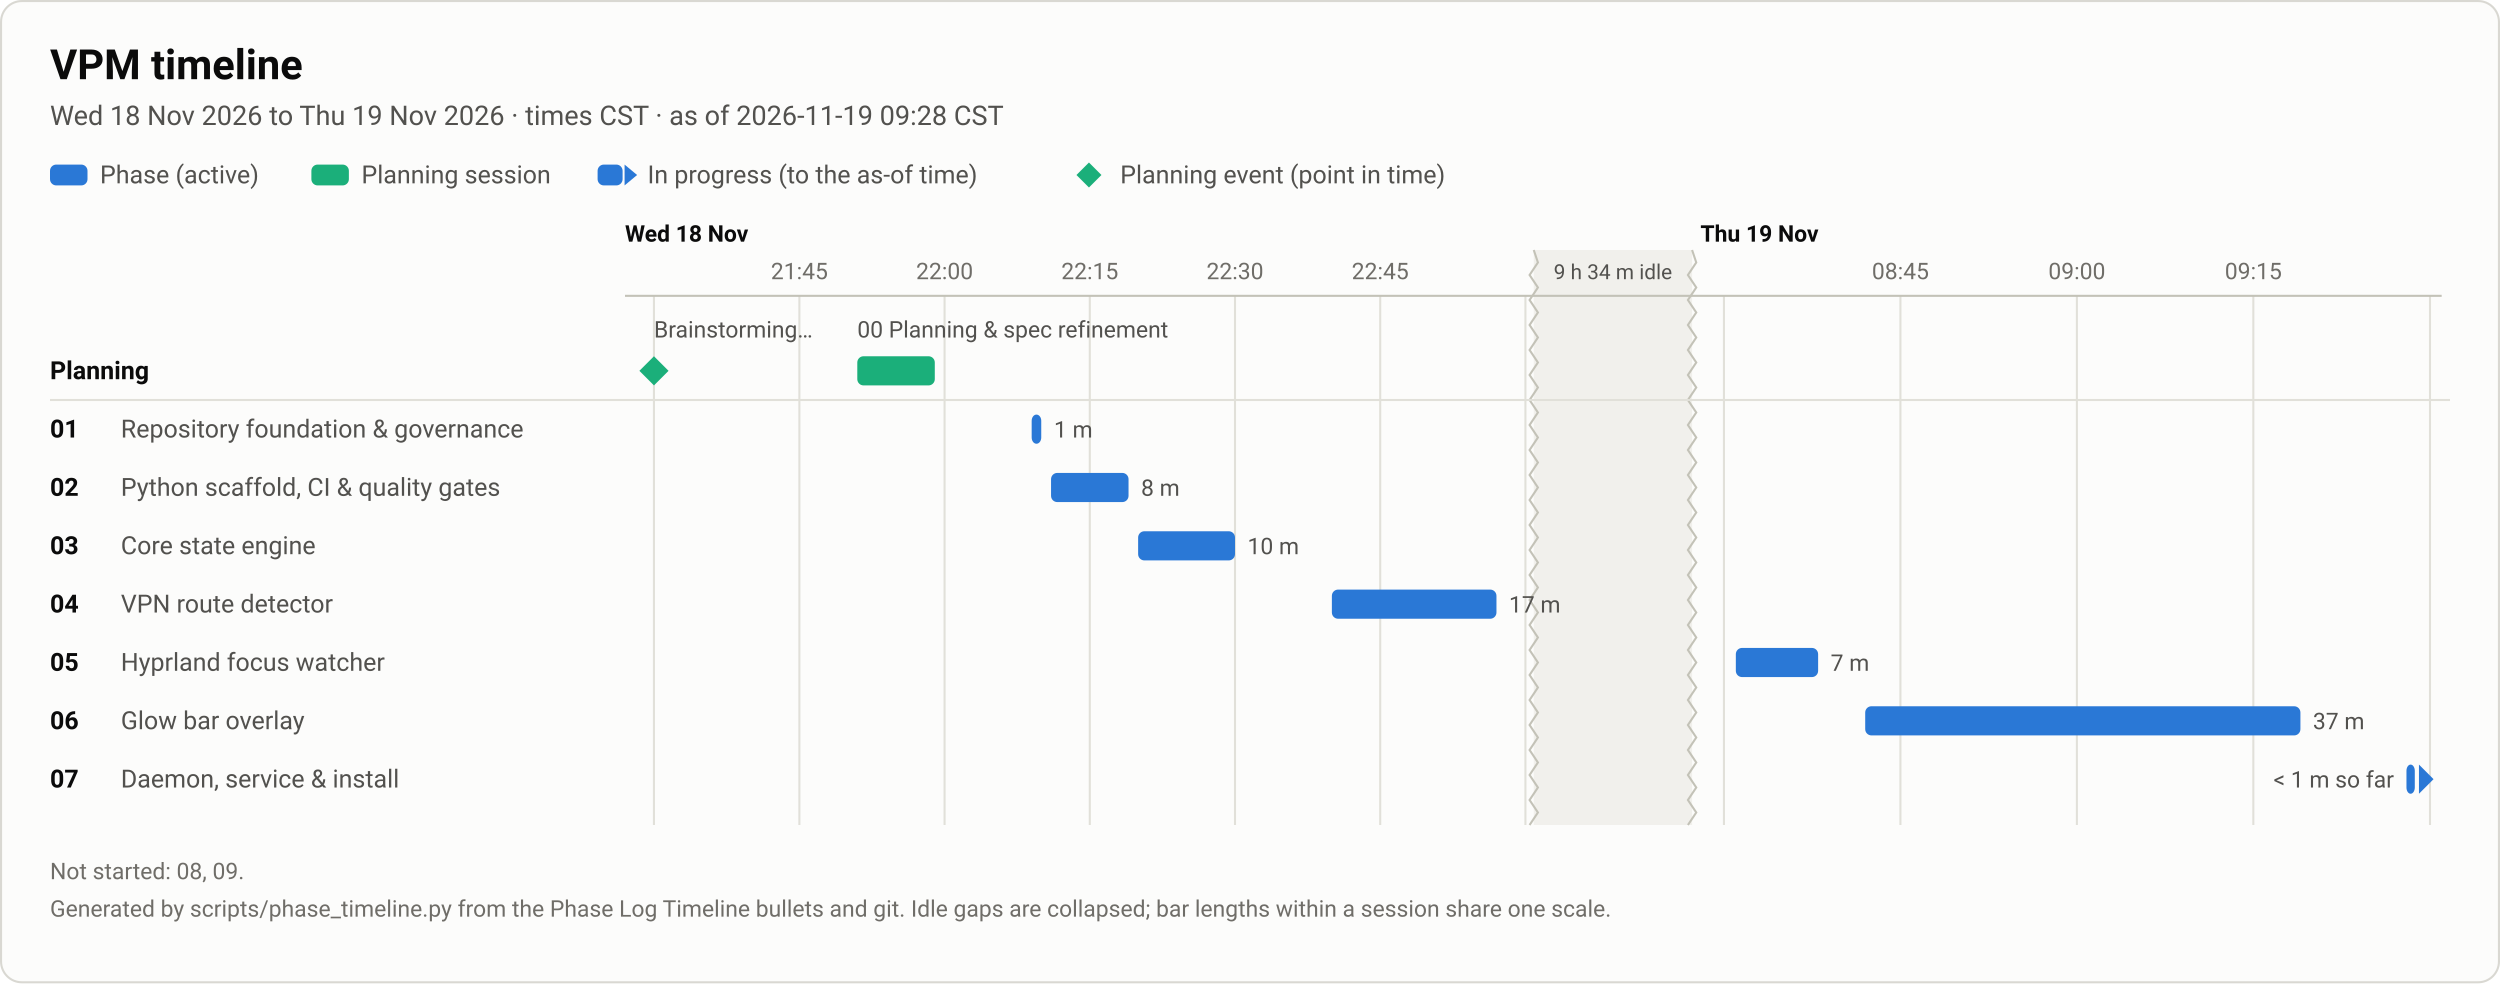
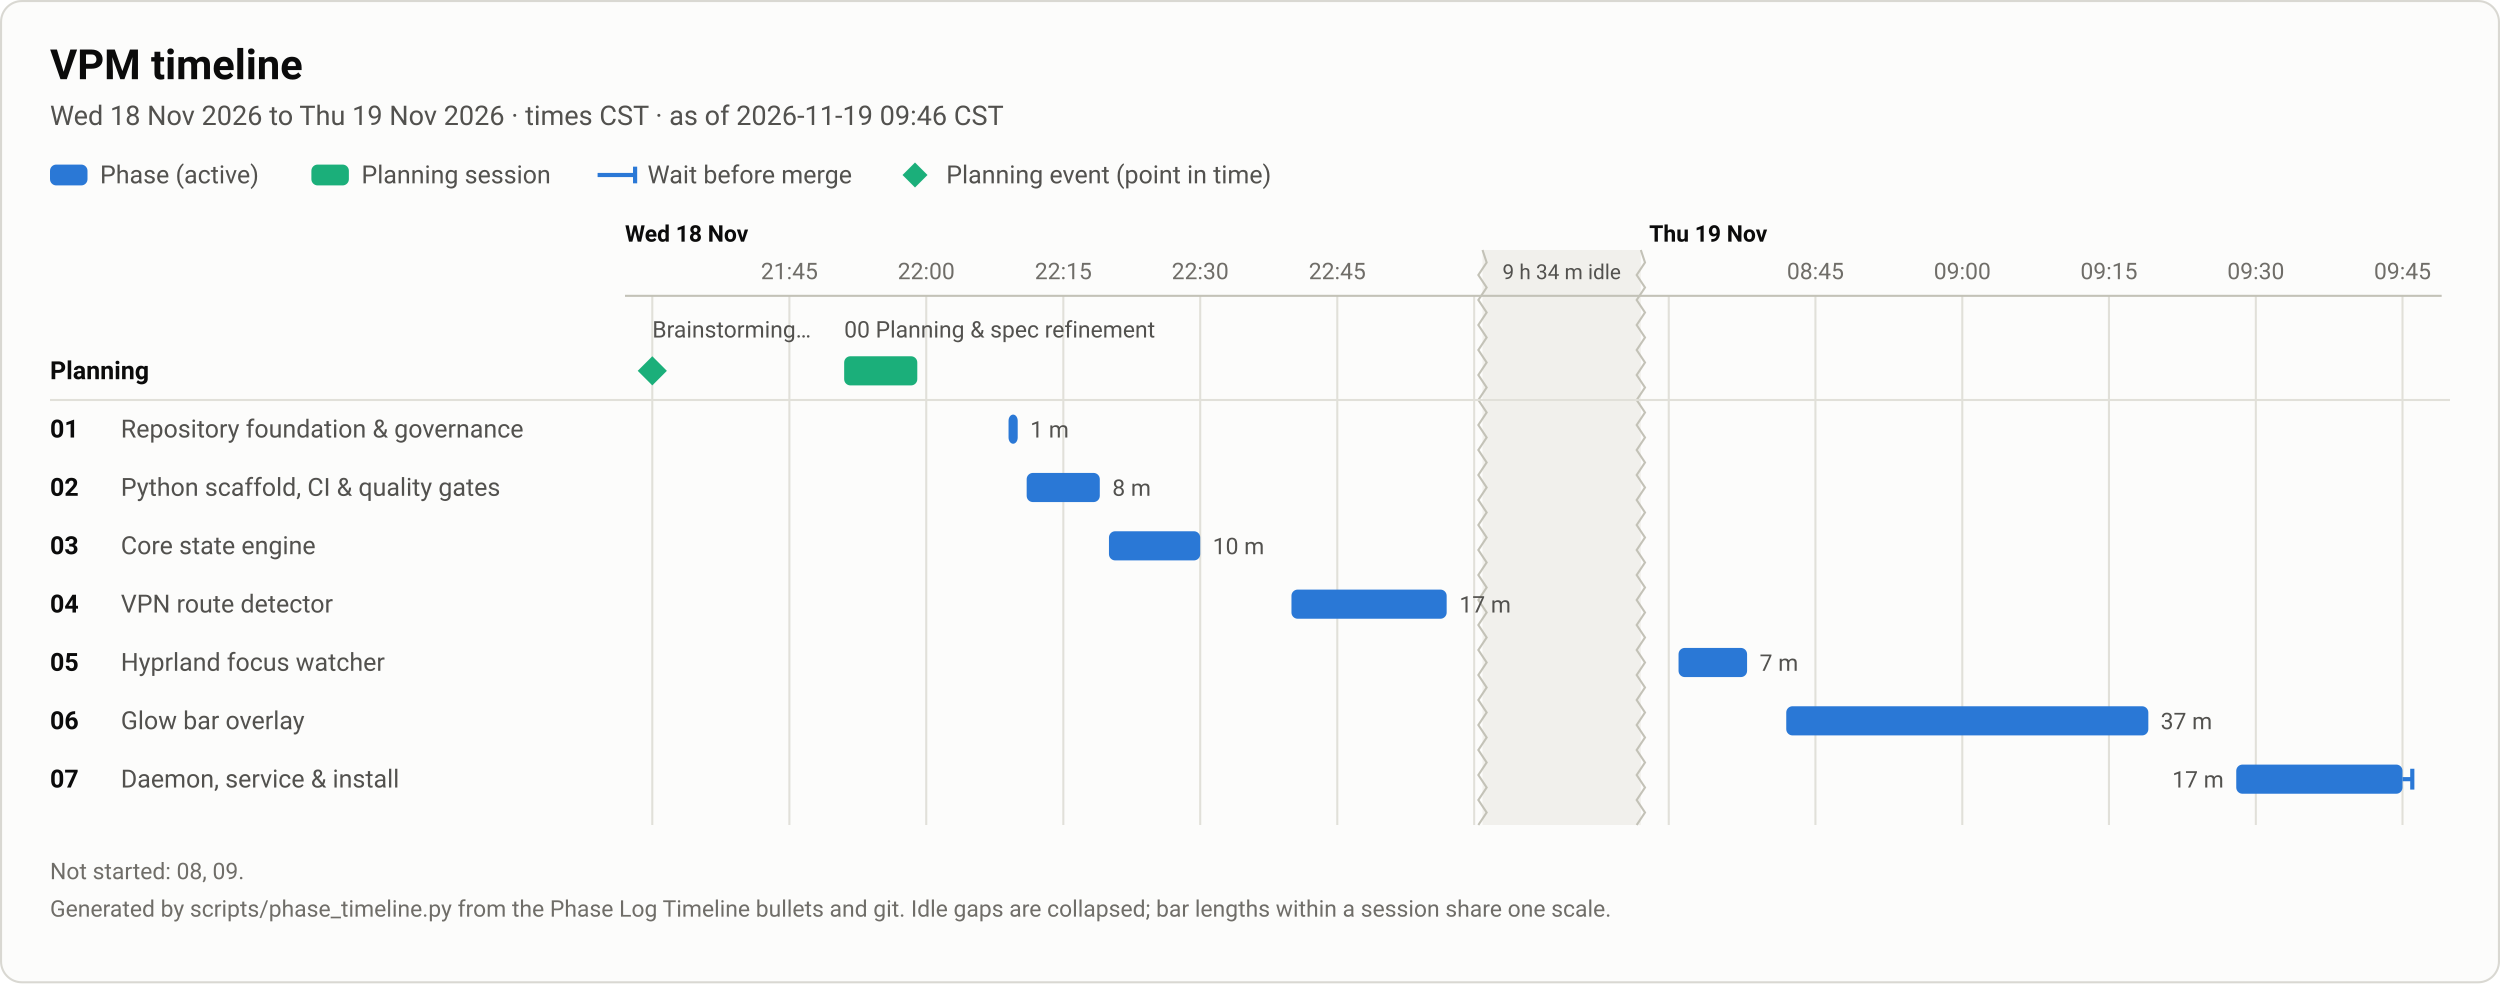
<svg xmlns="http://www.w3.org/2000/svg" width="1200" height="472" viewBox="0 0 1200 472" role="img" aria-labelledby="tl-title tl-desc" font-family="system-ui, -apple-system, &quot;Segoe UI&quot;, Roboto, sans-serif" data-timeline-format="1">
  <style>.card{fill:#fcfcfb;stroke:#d9d8d2}.t1{fill:#0b0b0b}.t2{fill:#52514e}.t3{fill:#6f6d68}.grid{stroke:#e1e0d9}.axis{stroke:#c3c2b7}.brk{fill:#f1f0ec}.brke{stroke:#c3c2b7;fill:none}.ph{fill:#2a78d6}.pl{fill:#1baf7a}.tail{stroke:#2a78d6}.tailpl{stroke:#1baf7a}.hb{fill:#fbe1d6}.hl{stroke:#eb6834}.wo{stroke:#eb6834;fill:none}.ap{stroke:#0b0b0b;fill:none}.sep{stroke:#e1e0d9}text{font-variant-numeric:tabular-nums}@media (prefers-color-scheme: dark){.card{fill:#1a1a19;stroke:#3a3a37}.t1{fill:#f0efec}.t2{fill:#c3c2b7}.t3{fill:#a3a19a}.grid{stroke:#2c2c2a}.axis{stroke:#4a4a46}.brk{fill:#262624}.brke{stroke:#4a4a46;fill:none}.ph{fill:#3987e5}.pl{fill:#199e70}.tail{stroke:#3987e5}.tailpl{stroke:#199e70}.hb{fill:#4a2a1c}.hl{stroke:#d95926}.wo{stroke:#d95926;fill:none}.ap{stroke:#f0efec;fill:none}.sep{stroke:#2c2c2a}}</style>
  <defs>
    <pattern id="tl-hatch" patternUnits="userSpaceOnUse" width="6" height="6" patternTransform="rotate(45)">
      <rect class="hb" width="6" height="6" />
      <line class="hl" x1="1.5" y1="0" x2="1.5" y2="6" stroke-width="2.4" />
    </pattern>
  </defs>
  <rect class="card" x="0.5" y="0.5" width="1199" height="471" rx="10" />
  <text class="t1" x="24" y="38" font-size="20" font-weight="600">VPM timeline</text>
-   <text class="t2" x="24" y="60" font-size="13">Wed 18 Nov 2026 to Thu 19 Nov 2026 · times CST · as of 2026-11-19 09:28 CST</text>
+   <text class="t2" x="24" y="60" font-size="13">Wed 18 Nov 2026 to Thu 19 Nov 2026 · times CST · as of 2026-11-19 09:46 CST</text>
  <rect class="ph" x="24.0" y="79" width="18" height="10" rx="3" />
  <text class="t2" x="48" y="88" font-size="12">Phase (active)</text>
  <rect class="pl" x="149.462" y="79" width="18" height="10" rx="3" />
  <text class="t2" x="173.5" y="88" font-size="12">Planning session</text>
-   <rect class="ph" x="286.848" y="79" width="12" height="10" rx="3" />
-   <path class="ph" d="M299.8 79l6 5l-6 5z" />
-   <text class="t2" x="310.8" y="88" font-size="12">In progress (to the as-of time)</text>
-   <path class="pl" d="M522.7 78l6 6l-6 6l-6-6z" />
-   <text class="t2" x="537.7" y="88" font-size="12">Planning event (point in time)</text>
+   <line class="tail" x1="286.848" x2="304.848" y1="84" y2="84" stroke-width="2" />
+   <line class="tail" x1="304.848" x2="304.848" y1="80" y2="88" stroke-width="2" />
+   <text class="t2" x="310.8" y="88" font-size="12">Wait before merge</text>
+   <path class="pl" d="M439.2 78l6 6l-6 6l-6-6z" />
+   <text class="t2" x="454.2" y="88" font-size="12">Planning event (point in time)</text>
  <text class="t1" x="300" y="116" font-size="11" font-weight="600">Wed 18 Nov</text>
-   <line class="grid" x1="313.9" x2="313.9" y1="142" y2="396" stroke-width="1" />
-   <line class="grid" x1="383.7" x2="383.7" y1="142" y2="396" stroke-width="1" />
-   <text class="t3" x="383.7" y="134" font-size="11" text-anchor="middle">21:45</text>
-   <line class="grid" x1="453.4" x2="453.4" y1="142" y2="396" stroke-width="1" />
-   <text class="t3" x="453.4" y="134" font-size="11" text-anchor="middle">22:00</text>
-   <line class="grid" x1="523.1" x2="523.1" y1="142" y2="396" stroke-width="1" />
-   <text class="t3" x="523.1" y="134" font-size="11" text-anchor="middle">22:15</text>
-   <line class="grid" x1="592.8" x2="592.8" y1="142" y2="396" stroke-width="1" />
-   <text class="t3" x="592.8" y="134" font-size="11" text-anchor="middle">22:30</text>
-   <line class="grid" x1="662.5" x2="662.5" y1="142" y2="396" stroke-width="1" />
-   <text class="t3" x="662.5" y="134" font-size="11" text-anchor="middle">22:45</text>
-   <line class="grid" x1="732.2" x2="732.2" y1="142" y2="396" stroke-width="1" />
-   <rect class="brk" x="736.2" y="120" width="76" height="276" />
-   <path class="brke" stroke-width="1" d="M736.2 120L738.2 126L734.2 132L738.2 138L734.2 144L738.2 150L734.2 156L738.2 162L734.2 168L738.2 174L734.2 180L738.2 186L734.2 192L738.2 198L734.2 204L738.2 210L734.2 216L738.2 222L734.2 228L738.2 234L734.2 240L738.2 246L734.2 252L738.2 258L734.2 264L738.2 270L734.2 276L738.2 282L734.2 288L738.2 294L734.2 300L738.2 306L734.2 312L738.2 318L734.2 324L738.2 330L734.2 336L738.2 342L734.2 348L738.2 354L734.2 360L738.2 366L734.2 372L738.2 378L734.2 384L738.2 390L734.2 396" />
-   <path class="brke" stroke-width="1" d="M812.2 120L814.2 126L810.2 132L814.2 138L810.2 144L814.2 150L810.2 156L814.2 162L810.2 168L814.2 174L810.2 180L814.2 186L810.2 192L814.2 198L810.2 204L814.2 210L810.2 216L814.2 222L810.2 228L814.2 234L810.2 240L814.2 246L810.2 252L814.2 258L810.2 264L814.2 270L810.2 276L814.2 282L810.2 288L814.2 294L810.2 300L814.2 306L810.2 312L814.2 318L810.2 324L814.2 330L810.2 336L814.2 342L810.2 348L814.2 354L810.2 360L814.2 366L810.2 372L814.2 378L810.2 384L814.2 390L810.2 396" />
-   <text class="t2" x="774.2" y="134" font-size="10" text-anchor="middle">9 h 34 m idle</text>
-   <text class="t1" x="816.2" y="116" font-size="11" font-weight="600">Thu 19 Nov</text>
-   <line class="grid" x1="827.5" x2="827.5" y1="142" y2="396" stroke-width="1" />
-   <line class="grid" x1="912.2" x2="912.2" y1="142" y2="396" stroke-width="1" />
-   <text class="t3" x="912.2" y="134" font-size="11" text-anchor="middle">08:45</text>
-   <line class="grid" x1="996.9" x2="996.9" y1="142" y2="396" stroke-width="1" />
-   <text class="t3" x="996.9" y="134" font-size="11" text-anchor="middle">09:00</text>
-   <line class="grid" x1="1081.6" x2="1081.6" y1="142" y2="396" stroke-width="1" />
-   <text class="t3" x="1081.6" y="134" font-size="11" text-anchor="middle">09:15</text>
-   <line class="grid" x1="1166.4" x2="1166.4" y1="142" y2="396" stroke-width="1" />
+   <line class="grid" x1="313.1" x2="313.1" y1="142" y2="396" stroke-width="1" />
+   <line class="grid" x1="378.9" x2="378.9" y1="142" y2="396" stroke-width="1" />
+   <text class="t3" x="378.9" y="134" font-size="11" text-anchor="middle">21:45</text>
+   <line class="grid" x1="444.6" x2="444.6" y1="142" y2="396" stroke-width="1" />
+   <text class="t3" x="444.6" y="134" font-size="11" text-anchor="middle">22:00</text>
+   <line class="grid" x1="510.4" x2="510.4" y1="142" y2="396" stroke-width="1" />
+   <text class="t3" x="510.4" y="134" font-size="11" text-anchor="middle">22:15</text>
+   <line class="grid" x1="576.1" x2="576.1" y1="142" y2="396" stroke-width="1" />
+   <text class="t3" x="576.1" y="134" font-size="11" text-anchor="middle">22:30</text>
+   <line class="grid" x1="641.9" x2="641.9" y1="142" y2="396" stroke-width="1" />
+   <text class="t3" x="641.9" y="134" font-size="11" text-anchor="middle">22:45</text>
+   <line class="grid" x1="707.6" x2="707.6" y1="142" y2="396" stroke-width="1" />
+   <rect class="brk" x="711.6" y="120" width="76" height="276" />
+   <path class="brke" stroke-width="1" d="M711.6 120L713.6 126L709.6 132L713.6 138L709.6 144L713.6 150L709.6 156L713.6 162L709.6 168L713.6 174L709.6 180L713.6 186L709.6 192L713.6 198L709.6 204L713.6 210L709.6 216L713.6 222L709.6 228L713.6 234L709.6 240L713.6 246L709.6 252L713.6 258L709.6 264L713.6 270L709.6 276L713.6 282L709.6 288L713.6 294L709.6 300L713.6 306L709.6 312L713.6 318L709.6 324L713.6 330L709.6 336L713.6 342L709.6 348L713.6 354L709.6 360L713.6 366L709.6 372L713.6 378L709.6 384L713.6 390L709.6 396" />
+   <path class="brke" stroke-width="1" d="M787.6 120L789.6 126L785.6 132L789.6 138L785.6 144L789.6 150L785.6 156L789.6 162L785.6 168L789.6 174L785.6 180L789.6 186L785.6 192L789.6 198L785.6 204L789.6 210L785.6 216L789.6 222L785.6 228L789.6 234L785.6 240L789.6 246L785.6 252L789.6 258L785.6 264L789.6 270L785.6 276L789.6 282L785.6 288L789.6 294L785.6 300L789.6 306L785.6 312L789.6 318L785.6 324L789.6 330L785.6 336L789.6 342L785.6 348L789.6 354L785.6 360L789.6 366L785.6 372L789.6 378L785.6 384L789.6 390L785.6 396" />
+   <text class="t2" x="749.6" y="134" font-size="10" text-anchor="middle">9 h 34 m idle</text>
+   <text class="t1" x="791.6" y="116" font-size="11" font-weight="600">Thu 19 Nov</text>
+   <line class="grid" x1="801" x2="801" y1="142" y2="396" stroke-width="1" />
+   <line class="grid" x1="871.4" x2="871.4" y1="142" y2="396" stroke-width="1" />
+   <text class="t3" x="871.4" y="134" font-size="11" text-anchor="middle">08:45</text>
+   <line class="grid" x1="941.9" x2="941.9" y1="142" y2="396" stroke-width="1" />
+   <text class="t3" x="941.9" y="134" font-size="11" text-anchor="middle">09:00</text>
+   <line class="grid" x1="1012.3" x2="1012.3" y1="142" y2="396" stroke-width="1" />
+   <text class="t3" x="1012.3" y="134" font-size="11" text-anchor="middle">09:15</text>
+   <line class="grid" x1="1082.8" x2="1082.8" y1="142" y2="396" stroke-width="1" />
+   <text class="t3" x="1082.8" y="134" font-size="11" text-anchor="middle">09:30</text>
+   <line class="grid" x1="1153.2" x2="1153.2" y1="142" y2="396" stroke-width="1" />
+   <text class="t3" x="1153.2" y="134" font-size="11" text-anchor="middle">09:45</text>
  <line class="axis" x1="300" x2="1172" y1="142" y2="142" stroke-width="1" />
  <text class="t1" x="24" y="182" font-size="12" font-weight="600">Planning</text>
  <g id="tl-bs1">
-     <path class="pl" d="M313.9 171l7 7l-7 7l-7-7z" />
+     <path class="pl" d="M313.1 171l7 7l-7 7l-7-7z" />
  </g>
-   <text class="t2" x="313.9" y="162" font-size="11">Brainstorming…</text>
+   <text class="t2" x="313.1" y="162" font-size="11">Brainstorming…</text>
  <g id="tl-p00">
-     <rect class="pl" x="411.5" y="171" width="37.2" height="14" rx="3" />
+     <rect class="pl" x="405.2" y="171" width="35.1" height="14" rx="3" />
  </g>
-   <text class="t2" x="411.5" y="162" font-size="11">00 Planning &amp; spec refinement</text>
+   <text class="t2" x="405.2" y="162" font-size="11">00 Planning &amp; spec refinement</text>
  <line class="sep" x1="24" x2="1176" y1="192" y2="192" stroke-width="1" />
  <text class="t1" x="24" y="210" font-size="12" font-weight="600">01</text>
  <text class="t2" x="58" y="210" font-size="12">Repository foundation &amp; governance</text>
  <g id="tl-p01">
-     <rect class="ph" x="495.2" y="199" width="4.6" height="14" rx="3" />
+     <rect class="ph" x="484.1" y="199" width="4.4" height="14" rx="3" />
  </g>
-   <text class="t2" x="505.9" y="210" font-size="11">1 m</text>
+   <text class="t2" x="494.5" y="210" font-size="11">1 m</text>
  <text class="t1" x="24" y="238" font-size="12" font-weight="600">02</text>
  <text class="t2" x="58" y="238" font-size="12">Python scaffold, CI &amp; quality gates</text>
  <g id="tl-p02">
-     <rect class="ph" x="504.5" y="227" width="37.2" height="14" rx="3" />
+     <rect class="ph" x="492.8" y="227" width="35.1" height="14" rx="3" />
  </g>
-   <text class="t2" x="547.7" y="238" font-size="11">8 m</text>
+   <text class="t2" x="533.9" y="238" font-size="11">8 m</text>
  <text class="t1" x="24" y="266" font-size="12" font-weight="600">03</text>
  <text class="t2" x="58" y="266" font-size="12">Core state engine</text>
  <g id="tl-p03">
-     <rect class="ph" x="546.3" y="255" width="46.5" height="14" rx="3" />
+     <rect class="ph" x="532.3" y="255" width="43.8" height="14" rx="3" />
  </g>
-   <text class="t2" x="598.8" y="266" font-size="11">10 m</text>
+   <text class="t2" x="582.1" y="266" font-size="11">10 m</text>
  <text class="t1" x="24" y="294" font-size="12" font-weight="600">04</text>
  <text class="t2" x="58" y="294" font-size="12">VPN route detector</text>
  <g id="tl-p04">
-     <rect class="ph" x="639.3" y="283" width="79" height="14" rx="3" />
+     <rect class="ph" x="619.9" y="283" width="74.5" height="14" rx="3" />
  </g>
-   <text class="t2" x="724.3" y="294" font-size="11">17 m</text>
+   <text class="t2" x="700.5" y="294" font-size="11">17 m</text>
  <text class="t1" x="24" y="322" font-size="12" font-weight="600">05</text>
  <text class="t2" x="58" y="322" font-size="12">Hyprland focus watcher</text>
  <g id="tl-p05">
-     <rect class="ph" x="833.2" y="311" width="39.5" height="14" rx="3" />
+     <rect class="ph" x="805.7" y="311" width="32.9" height="14" rx="3" />
  </g>
-   <text class="t2" x="878.7" y="322" font-size="11">7 m</text>
+   <text class="t2" x="844.6" y="322" font-size="11">7 m</text>
  <text class="t1" x="24" y="350" font-size="12" font-weight="600">06</text>
  <text class="t2" x="58" y="350" font-size="12">Glow bar overlay</text>
  <g id="tl-p06">
-     <rect class="ph" x="895.3" y="339" width="208.9" height="14" rx="3" />
+     <rect class="ph" x="857.4" y="339" width="173.8" height="14" rx="3" />
  </g>
-   <text class="t2" x="1110.2" y="350" font-size="11">37 m</text>
+   <text class="t2" x="1037.1" y="350" font-size="11">37 m</text>
  <text class="t1" x="24" y="378" font-size="12" font-weight="600">07</text>
  <text class="t2" x="58" y="378" font-size="12">Daemon, service &amp; install</text>
  <g id="tl-p07">
-     <rect class="ph" x="1155.1" y="367" width="4" height="14" rx="3" />
-     <path class="ph" d="M1161.1 367l7 7l-7 7z" />
+     <rect class="ph" x="1073.4" y="367" width="79.8" height="14" rx="3" />
+     <line class="tail" x1="1153.2" x2="1157.9" y1="374" y2="374" stroke-width="2" />
+     <line class="tail" x1="1157.9" x2="1157.9" y1="369" y2="379" stroke-width="2" />
  </g>
-   <text class="t2" x="1149.1" y="378" font-size="11" text-anchor="end">&lt; 1 m so far</text>
+   <text class="t2" x="1067.4" y="378" font-size="11" text-anchor="end">17 m</text>
  <text class="t3" x="24" y="422" font-size="11">Not started: 08, 09.</text>
  <text class="t3" x="24" y="440" font-size="11">Generated by scripts/phase_timeline.py from the Phase Log Timeline bullets and git. Idle gaps are collapsed; bar lengths within a session share one scale.</text>
</svg>
